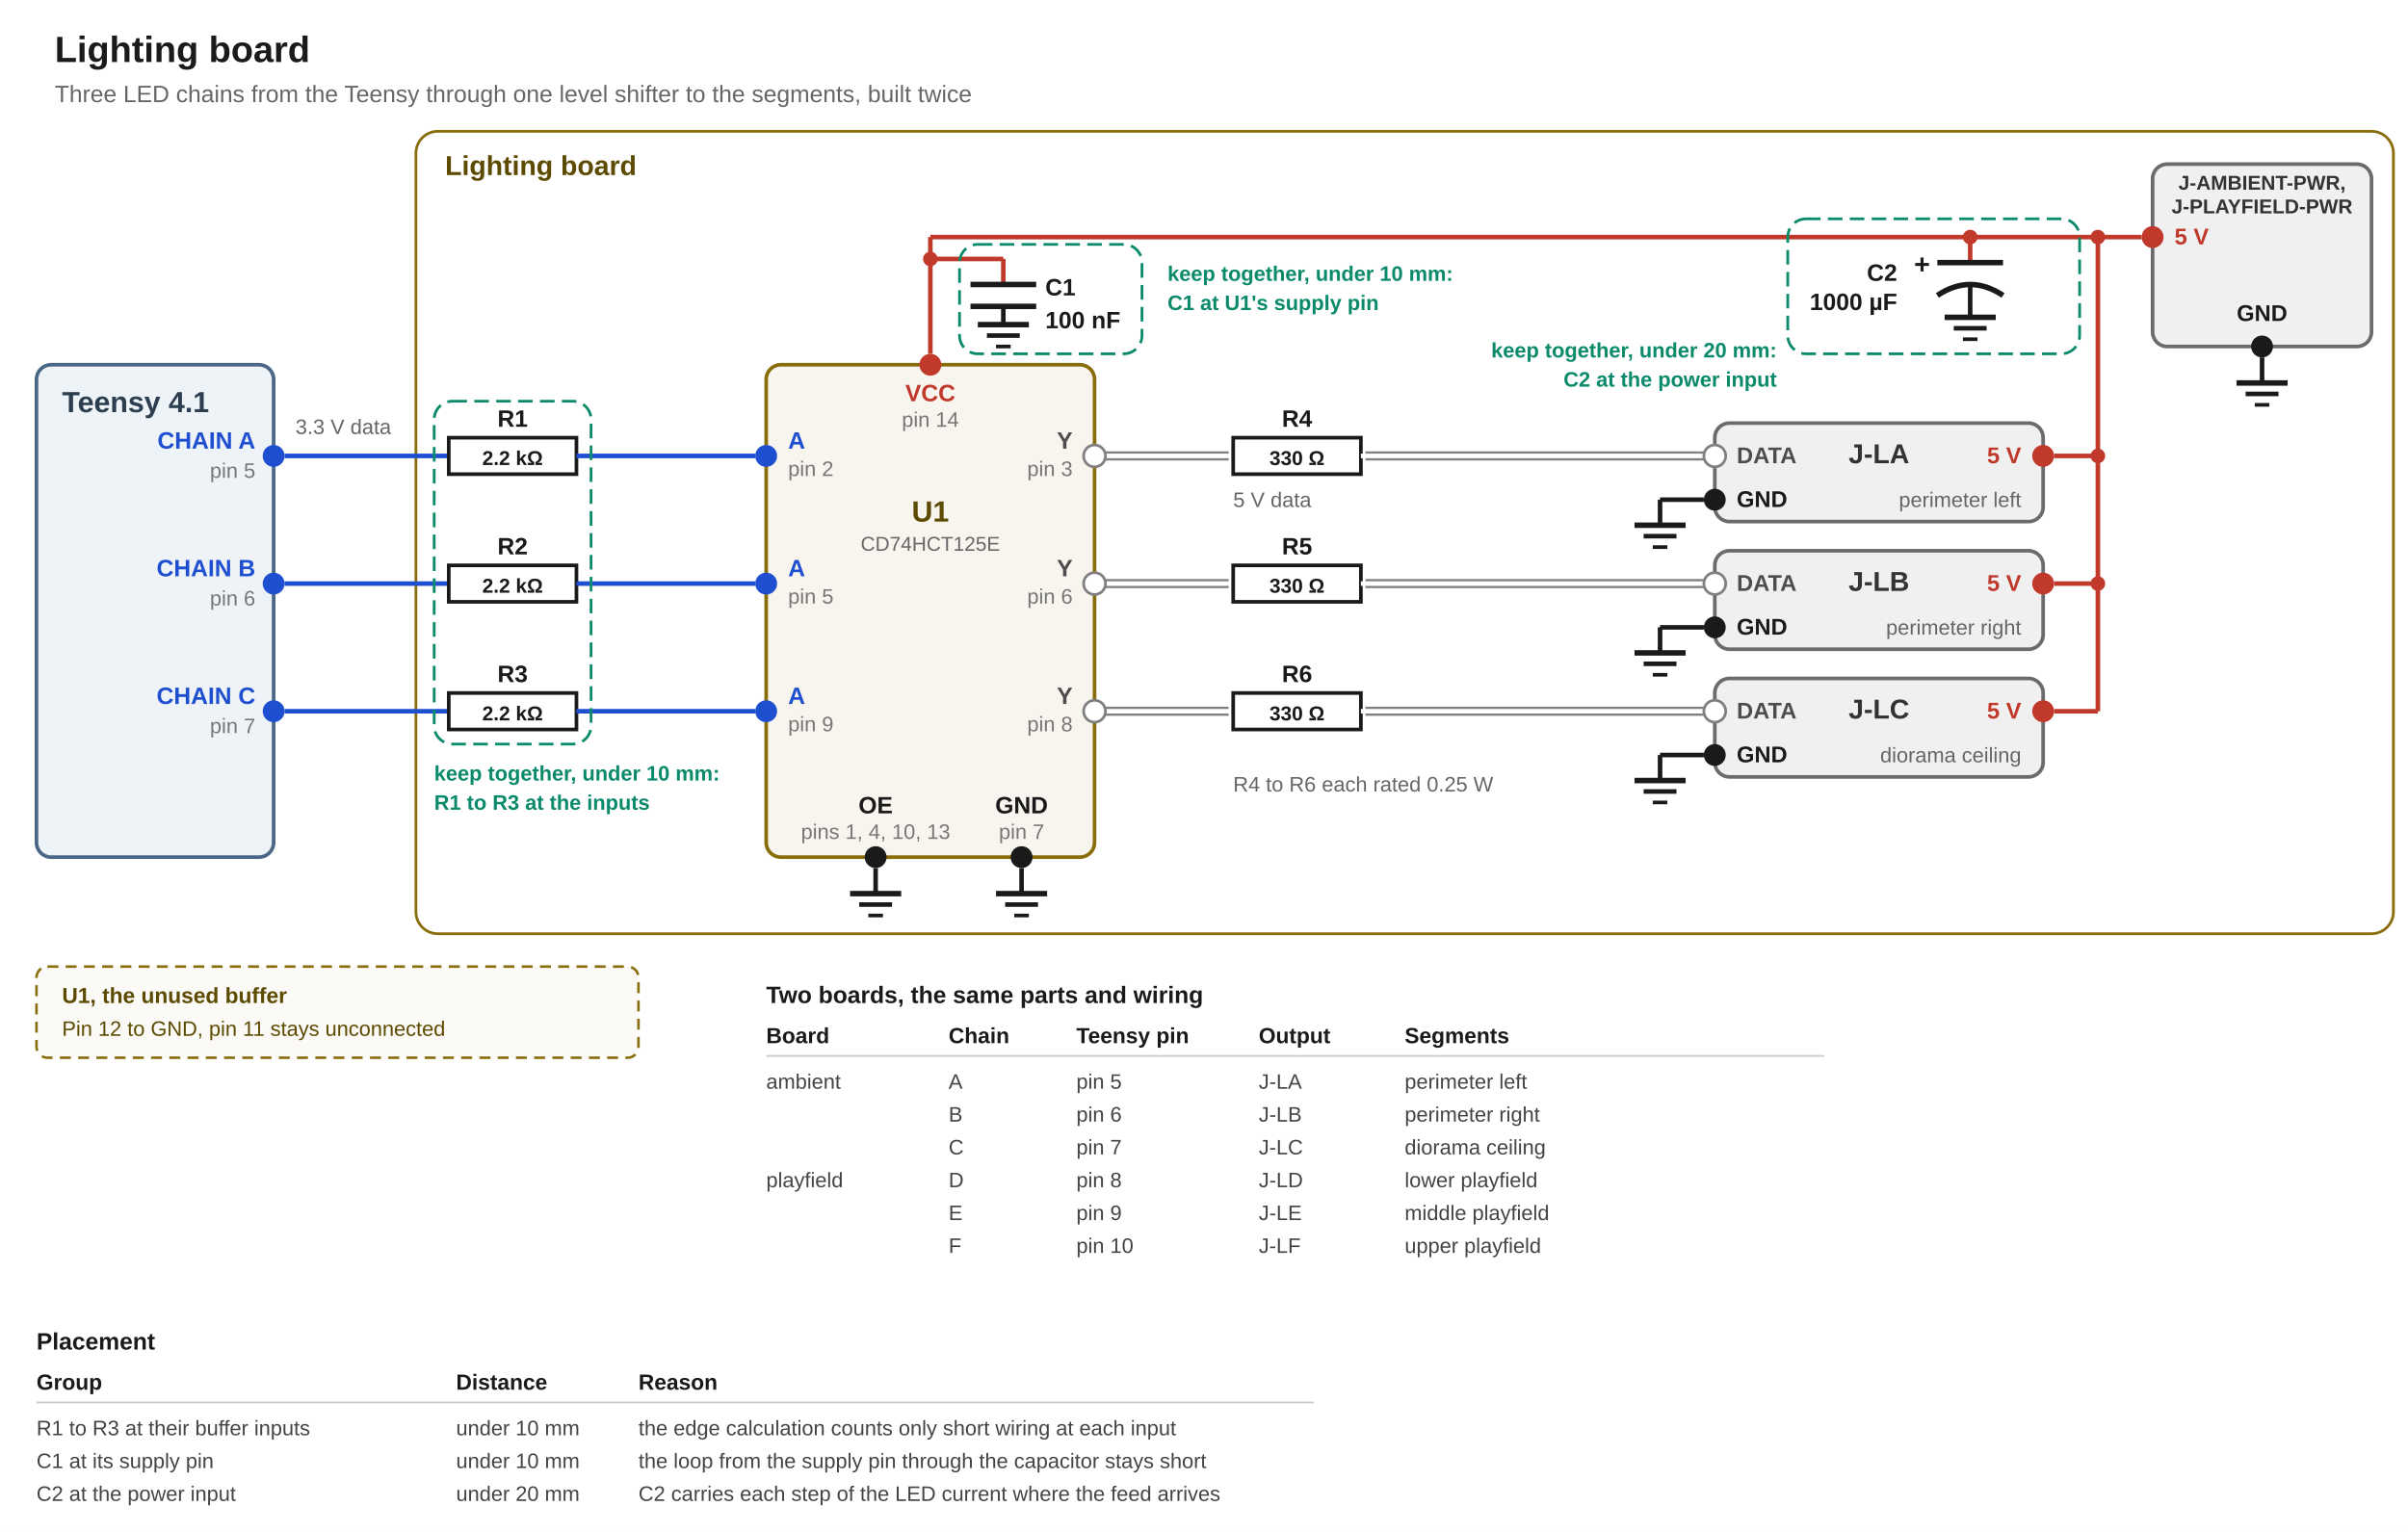
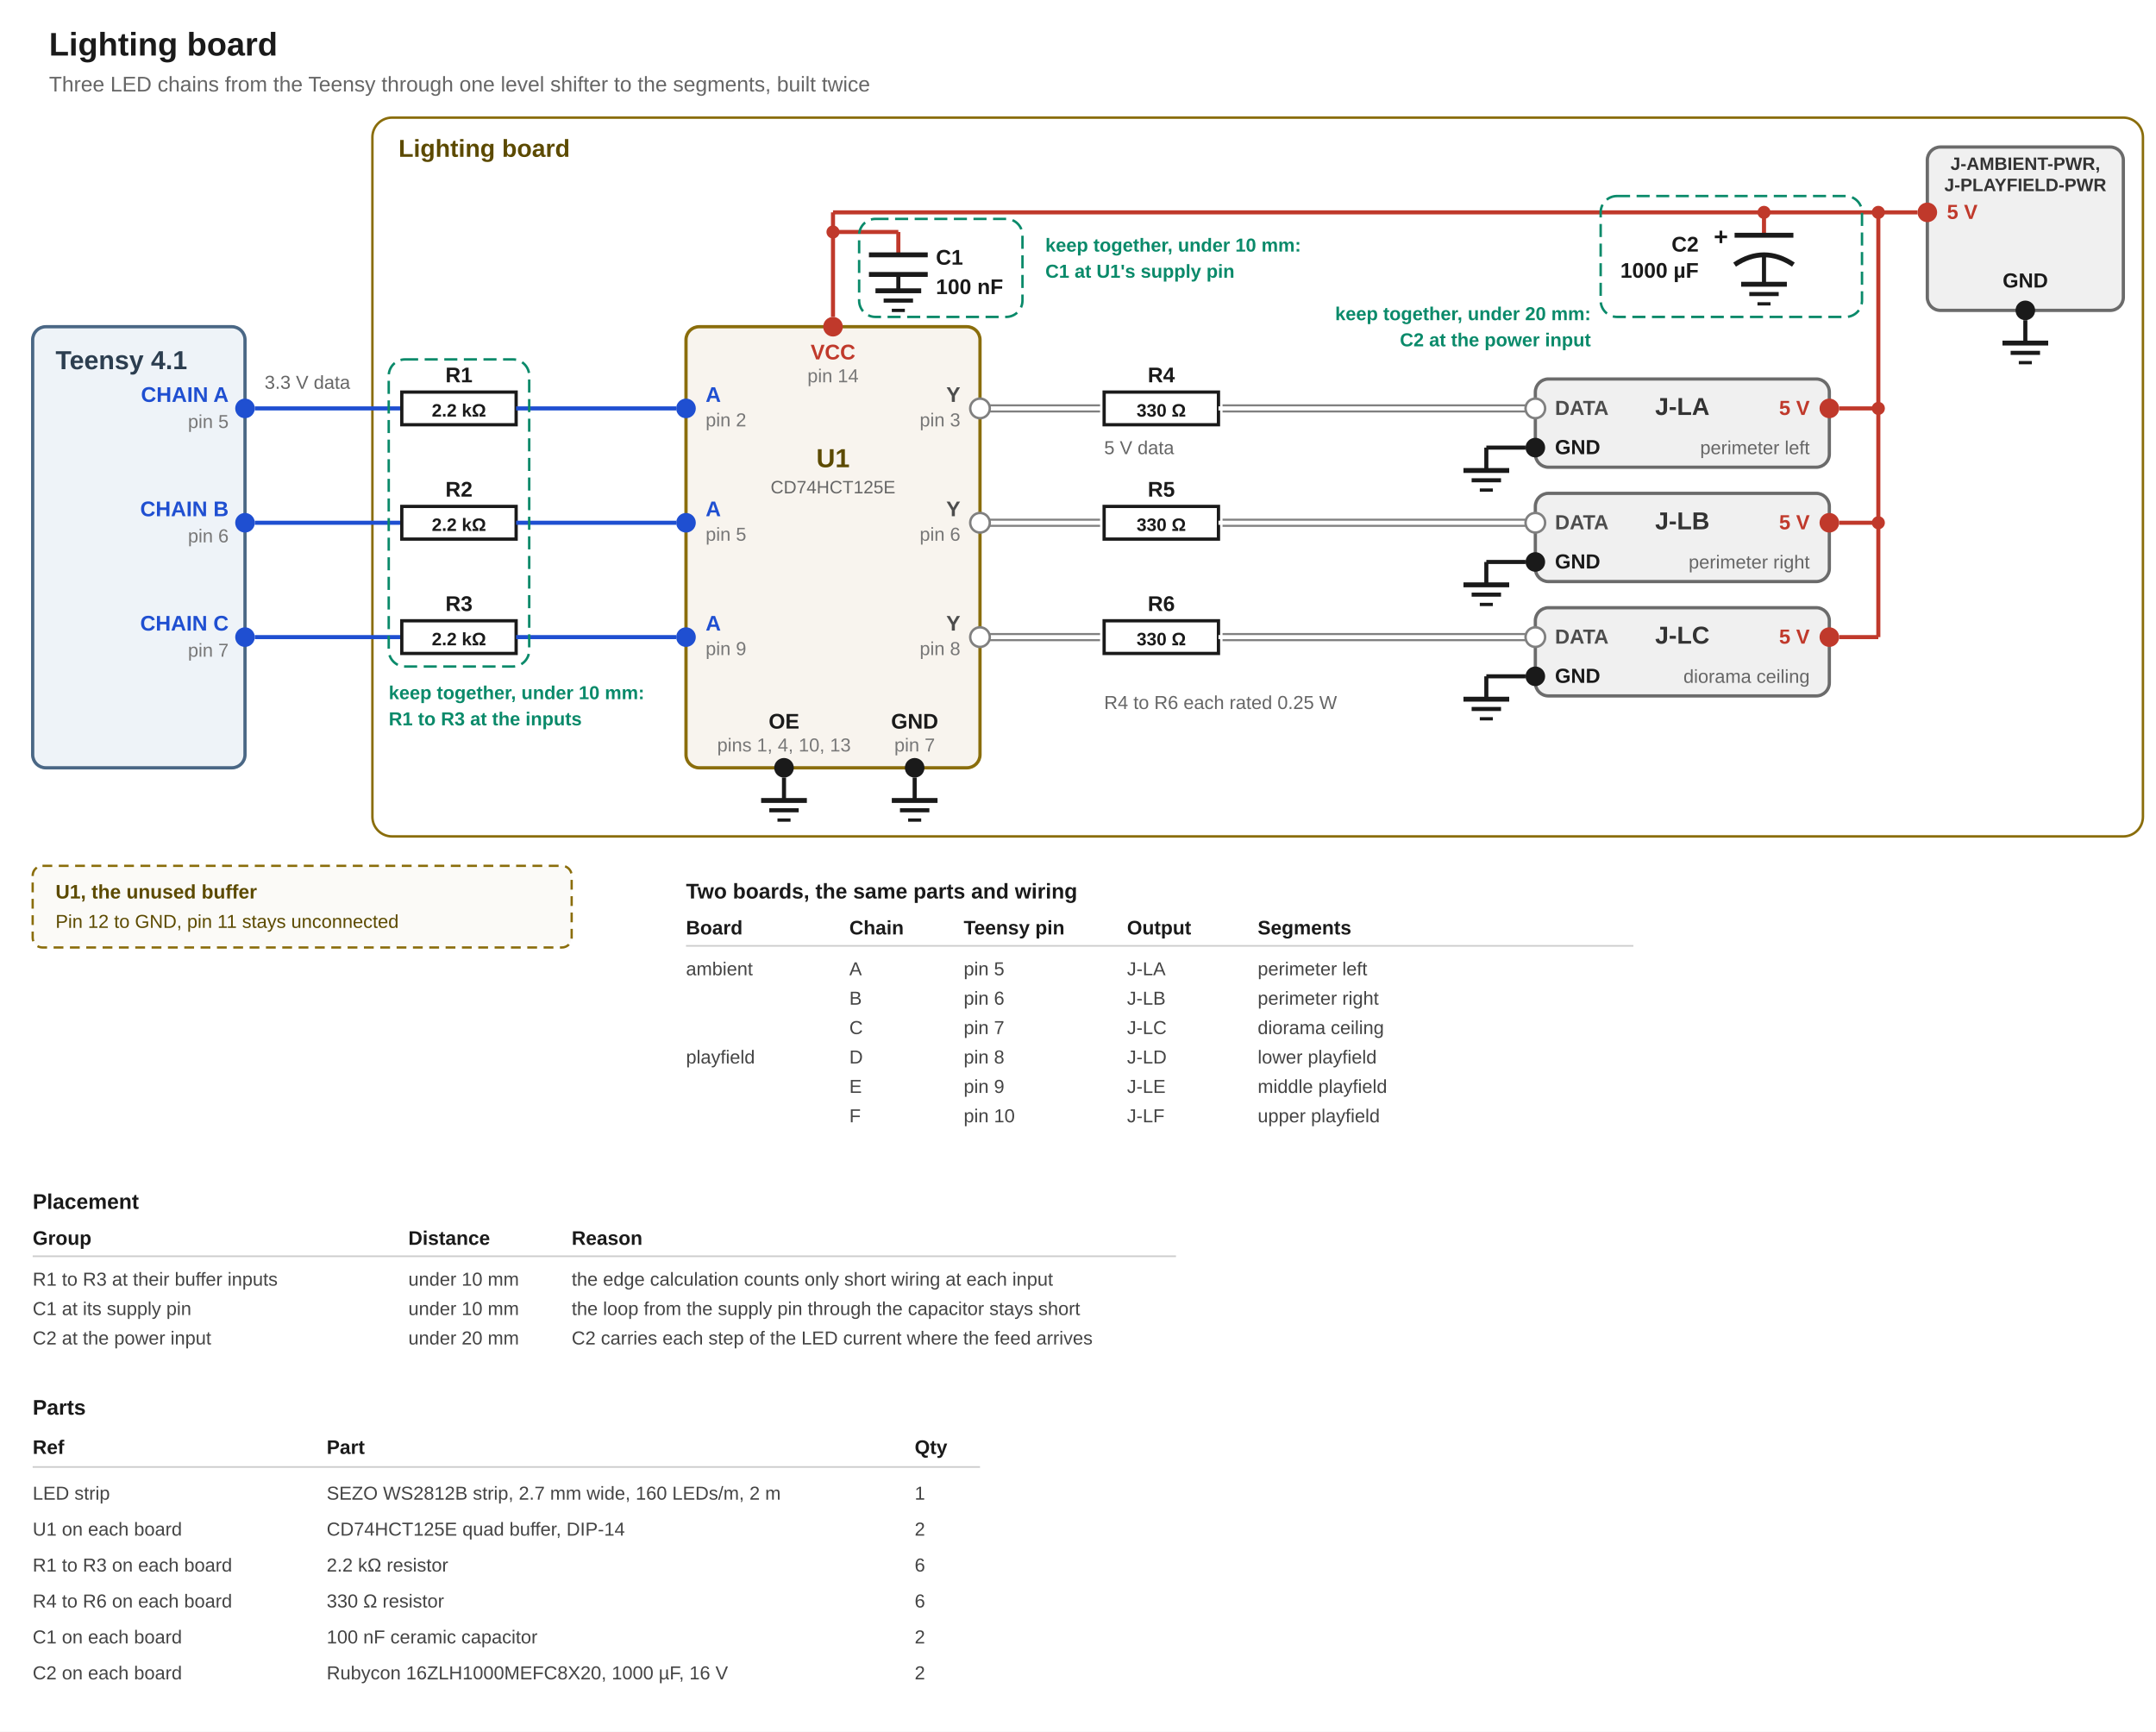
- <svg xmlns="http://www.w3.org/2000/svg" viewBox="0 0 1320 840" font-family="Segoe UI, Arial, sans-serif">
-   <rect x="0" y="0" width="1320" height="840" fill="#ffffff" />
+ <svg xmlns="http://www.w3.org/2000/svg" viewBox="0 0 1320 1060" font-family="Segoe UI, Arial, sans-serif">
+   <rect x="0" y="0" width="1320" height="1060" fill="#ffffff" />
  <text x="30" y="34" font-size="20" font-weight="700" fill="#1a1a1a">Lighting board</text>
  <text x="30" y="56" font-size="13" fill="#666">Three LED chains from the Teensy through one level shifter to the segments, built twice</text>
  <rect x="228" y="72" width="1084" height="440" rx="12" fill="none" stroke="#8a6d0b" stroke-width="1.5" />
  <text x="244" y="96" font-size="15" font-weight="700" fill="#5c4a00">Lighting board</text>
  <rect x="20" y="200" width="130" height="270" rx="8" fill="#eef3f8" stroke="#4a6785" stroke-width="2" />
  <text x="34" y="226" font-size="16" font-weight="700" fill="#2c3e50">Teensy 4.1</text>
  <rect x="420" y="200" width="180" height="270" rx="8" fill="#f8f4ee" stroke="#8a6d0b" stroke-width="2" />
  <text x="510" y="286" text-anchor="middle" font-size="16" font-weight="700" fill="#5c4a00">U1</text>
  <text x="510" y="302" text-anchor="middle" font-size="11" fill="#666">CD74HCT125E</text>
  <circle cx="510" cy="200" r="6" fill="#c0392b" />
  <text x="510" y="220" text-anchor="middle" font-size="13" font-weight="700" fill="#c0392b">VCC</text>
  <text x="510" y="234" text-anchor="middle" font-size="11.5" fill="#777">pin 14</text>
  <circle cx="480" cy="470" r="6" fill="#1a1a1a" />
  <text x="480" y="446" text-anchor="middle" font-size="13" font-weight="700" fill="#1a1a1a">OE</text>
  <text x="480" y="460" text-anchor="middle" font-size="11.5" fill="#777">pins 1, 4, 10, 13</text>
  <line x1="480" y1="476" x2="480" y2="490" stroke="#1a1a1a" stroke-width="2.5" />
  <line x1="466" y1="490" x2="494" y2="490" stroke="#1a1a1a" stroke-width="3" />
  <line x1="471" y1="496" x2="489" y2="496" stroke="#1a1a1a" stroke-width="2.5" />
  <line x1="476" y1="502" x2="484" y2="502" stroke="#1a1a1a" stroke-width="2" />
  <circle cx="560" cy="470" r="6" fill="#1a1a1a" />
  <text x="560" y="446" text-anchor="middle" font-size="13" font-weight="700" fill="#1a1a1a">GND</text>
  <text x="560" y="460" text-anchor="middle" font-size="11.5" fill="#777">pin 7</text>
  <line x1="560" y1="476" x2="560" y2="490" stroke="#1a1a1a" stroke-width="2.5" />
  <line x1="546" y1="490" x2="574" y2="490" stroke="#1a1a1a" stroke-width="3" />
  <line x1="551" y1="496" x2="569" y2="496" stroke="#1a1a1a" stroke-width="2.5" />
  <line x1="556" y1="502" x2="564" y2="502" stroke="#1a1a1a" stroke-width="2" />
  <rect x="1180" y="90" width="120" height="100" rx="8" fill="#f0f0f0" stroke="#6b6b6b" stroke-width="2" />
  <text x="1240" y="104" text-anchor="middle" font-size="11" font-weight="700" fill="#333333">J-AMBIENT-PWR,</text>
  <text x="1240" y="117" text-anchor="middle" font-size="11" font-weight="700" fill="#333333">J-PLAYFIELD-PWR</text>
  <circle cx="1180" cy="130" r="6" fill="#c0392b" />
  <text x="1192" y="134" font-size="12.5" font-weight="700" fill="#c0392b" data-fig="v_rail">5 V</text>
  <circle cx="1240" cy="190" r="6" fill="#1a1a1a" />
  <text x="1240" y="176" text-anchor="middle" font-size="12.5" font-weight="700" fill="#1a1a1a">GND</text>
  <line x1="1240" y1="196" x2="1240" y2="210" stroke="#1a1a1a" stroke-width="2.5" />
  <line x1="1226" y1="210" x2="1254" y2="210" stroke="#1a1a1a" stroke-width="3" />
  <line x1="1231" y1="216" x2="1249" y2="216" stroke="#1a1a1a" stroke-width="2.5" />
  <line x1="1236" y1="222" x2="1244" y2="222" stroke="#1a1a1a" stroke-width="2" />
  <line x1="1174" y1="130" x2="510" y2="130" stroke="#c0392b" stroke-width="2.5" />
  <line x1="510" y1="130" x2="510" y2="194" stroke="#c0392b" stroke-width="2.5" />
  <circle cx="1150" cy="130" r="4" fill="#c0392b" />
  <line x1="1150" y1="130" x2="1150" y2="390" stroke="#c0392b" stroke-width="2.5" />
  <circle cx="510" cy="142" r="4" fill="#c0392b" />
  <line x1="510" y1="142" x2="550" y2="142" stroke="#c0392b" stroke-width="2.5" />
  <line x1="550" y1="142" x2="550" y2="156" stroke="#c0392b" stroke-width="2.5" />
  <line x1="532" y1="156" x2="568" y2="156" stroke="#1a1a1a" stroke-width="3" />
  <line x1="532" y1="168" x2="568" y2="168" stroke="#1a1a1a" stroke-width="3" />
  <line x1="550" y1="168" x2="550" y2="178" stroke="#1a1a1a" stroke-width="2.5" />
  <line x1="536" y1="178" x2="564" y2="178" stroke="#1a1a1a" stroke-width="3" />
  <line x1="541" y1="184" x2="559" y2="184" stroke="#1a1a1a" stroke-width="2.5" />
  <line x1="546" y1="190" x2="554" y2="190" stroke="#1a1a1a" stroke-width="2" />
  <text x="573" y="162" font-size="13" font-weight="700" fill="#1a1a1a">C1</text>
  <text x="573" y="180" font-size="13" font-weight="700" fill="#1a1a1a" data-fig="c_bypass">100 nF</text>
  <rect x="526" y="134" width="100" height="60" rx="10" fill="none" stroke="#0a8a6a" stroke-width="1.5" stroke-dasharray="8 4" />
  <text x="640" y="154" font-size="11.5" font-weight="700" fill="#0a8a6a" data-fig="place_bypass">keep together, under 10 mm:</text>
  <text x="640" y="170" font-size="11.5" font-weight="700" fill="#0a8a6a">C1 at U1's supply pin</text>
  <circle cx="1080" cy="130" r="4" fill="#c0392b" />
  <line x1="1080" y1="130" x2="1080" y2="144" stroke="#c0392b" stroke-width="2.5" />
  <line x1="1062" y1="144" x2="1098" y2="144" stroke="#1a1a1a" stroke-width="3" />
  <path d="M 1062 162 Q 1080 150 1098 162" fill="none" stroke="#1a1a1a" stroke-width="3" />
  <text x="1058" y="150" text-anchor="end" font-size="15" font-weight="700" fill="#1a1a1a">+</text>
  <line x1="1080" y1="156" x2="1080" y2="174" stroke="#1a1a1a" stroke-width="2.5" />
  <line x1="1066" y1="174" x2="1094" y2="174" stroke="#1a1a1a" stroke-width="3" />
  <line x1="1071" y1="180" x2="1089" y2="180" stroke="#1a1a1a" stroke-width="2.5" />
  <line x1="1076" y1="186" x2="1084" y2="186" stroke="#1a1a1a" stroke-width="2" />
  <text x="1040" y="154" text-anchor="end" font-size="13" font-weight="700" fill="#1a1a1a">C2</text>
  <text x="1040" y="170" text-anchor="end" font-size="13" font-weight="700" fill="#1a1a1a" data-fig="c_one">1000 µF</text>
  <rect x="980" y="120" width="160" height="74" rx="10" fill="none" stroke="#0a8a6a" stroke-width="1.5" stroke-dasharray="8 4" />
  <text x="974" y="196" text-anchor="end" font-size="11.5" font-weight="700" fill="#0a8a6a" data-fig="place_bulk">keep together, under 20 mm:</text>
  <text x="974" y="212" text-anchor="end" font-size="11.5" font-weight="700" fill="#0a8a6a">C2 at the power input</text>
  <circle cx="150" cy="250" r="6" fill="#1f4fd1" />
  <text x="140" y="246" text-anchor="end" font-size="13" font-weight="700" fill="#1f4fd1">CHAIN A</text>
  <text x="140" y="262" text-anchor="end" font-size="11.5" fill="#777" data-pin="LED chain A">pin 5</text>
  <line x1="156" y1="250" x2="246" y2="250" stroke="#1f4fd1" stroke-width="2.5" />
  <rect x="246" y="240" width="70" height="20" fill="#fff" stroke="#1a1a1a" stroke-width="2" />
  <text x="281" y="234" text-anchor="middle" font-size="13" font-weight="700" fill="#1a1a1a">R1</text>
  <text x="281" y="255" text-anchor="middle" font-size="11" font-weight="700" fill="#1a1a1a" data-fig="r_in">2.2 kΩ</text>
  <line x1="316" y1="250" x2="414" y2="250" stroke="#1f4fd1" stroke-width="2.5" />
  <circle cx="420" cy="250" r="6" fill="#1f4fd1" />
  <text x="432" y="246" font-size="13" font-weight="700" fill="#1f4fd1">A</text>
  <text x="432" y="261" font-size="11.5" fill="#777">pin 2</text>
  <text x="588" y="246" text-anchor="end" font-size="13" font-weight="700" fill="#4d4d4d">Y</text>
  <text x="588" y="261" text-anchor="end" font-size="11.5" fill="#777">pin 3</text>
  <line x1="606" y1="250" x2="673.5" y2="250" stroke="#808080" stroke-width="5" />
  <line x1="606" y1="250" x2="676" y2="250" stroke="#ffffff" stroke-width="2.5" />
  <rect x="676" y="240" width="70" height="20" fill="#fff" stroke="#1a1a1a" stroke-width="2" />
  <text x="711" y="234" text-anchor="middle" font-size="13" font-weight="700" fill="#1a1a1a">R4</text>
  <text x="711" y="255" text-anchor="middle" font-size="11" font-weight="700" fill="#1a1a1a" data-fig="r_out">330 Ω</text>
  <line x1="748.5" y1="250" x2="934" y2="250" stroke="#808080" stroke-width="5" />
  <line x1="746" y1="250" x2="934" y2="250" stroke="#ffffff" stroke-width="2.5" />
  <rect x="940" y="232" width="180" height="54" rx="8" fill="#f0f0f0" stroke="#6b6b6b" stroke-width="2" />
  <text x="952" y="254" font-size="12.5" font-weight="700" fill="#4d4d4d">DATA</text>
  <circle cx="940" cy="274" r="6" fill="#1a1a1a" />
  <text x="952" y="278" font-size="12.5" font-weight="700" fill="#1a1a1a">GND</text>
  <text x="1030" y="254" text-anchor="middle" font-size="15" font-weight="700" fill="#333333">J-LA</text>
  <circle cx="1120" cy="250" r="6" fill="#c0392b" />
  <text x="1108" y="254" text-anchor="end" font-size="12.5" font-weight="700" fill="#c0392b" data-fig="v_rail">5 V</text>
  <line x1="1126" y1="250" x2="1150" y2="250" stroke="#c0392b" stroke-width="2.5" />
  <circle cx="1150" cy="250" r="4" fill="#c0392b" />
  <text x="1108" y="278" text-anchor="end" font-size="11.5" fill="#666">perimeter left</text>
  <line x1="934" y1="274" x2="910" y2="274" stroke="#1a1a1a" stroke-width="2.5" />
  <line x1="910" y1="274" x2="910" y2="288" stroke="#1a1a1a" stroke-width="2.5" />
  <line x1="896" y1="288" x2="924" y2="288" stroke="#1a1a1a" stroke-width="3" />
  <line x1="901" y1="294" x2="919" y2="294" stroke="#1a1a1a" stroke-width="2.5" />
  <line x1="906" y1="300" x2="914" y2="300" stroke="#1a1a1a" stroke-width="2" />
  <circle cx="150" cy="320" r="6" fill="#1f4fd1" />
  <text x="140" y="316" text-anchor="end" font-size="13" font-weight="700" fill="#1f4fd1">CHAIN B</text>
  <text x="140" y="332" text-anchor="end" font-size="11.5" fill="#777" data-pin="LED chain B">pin 6</text>
  <line x1="156" y1="320" x2="246" y2="320" stroke="#1f4fd1" stroke-width="2.5" />
  <rect x="246" y="310" width="70" height="20" fill="#fff" stroke="#1a1a1a" stroke-width="2" />
  <text x="281" y="304" text-anchor="middle" font-size="13" font-weight="700" fill="#1a1a1a">R2</text>
  <text x="281" y="325" text-anchor="middle" font-size="11" font-weight="700" fill="#1a1a1a" data-fig="r_in">2.2 kΩ</text>
  <line x1="316" y1="320" x2="414" y2="320" stroke="#1f4fd1" stroke-width="2.5" />
  <circle cx="420" cy="320" r="6" fill="#1f4fd1" />
  <text x="432" y="316" font-size="13" font-weight="700" fill="#1f4fd1">A</text>
  <text x="432" y="331" font-size="11.5" fill="#777">pin 5</text>
  <text x="588" y="316" text-anchor="end" font-size="13" font-weight="700" fill="#4d4d4d">Y</text>
  <text x="588" y="331" text-anchor="end" font-size="11.5" fill="#777">pin 6</text>
  <line x1="606" y1="320" x2="673.5" y2="320" stroke="#808080" stroke-width="5" />
  <line x1="606" y1="320" x2="676" y2="320" stroke="#ffffff" stroke-width="2.5" />
  <rect x="676" y="310" width="70" height="20" fill="#fff" stroke="#1a1a1a" stroke-width="2" />
  <text x="711" y="304" text-anchor="middle" font-size="13" font-weight="700" fill="#1a1a1a">R5</text>
  <text x="711" y="325" text-anchor="middle" font-size="11" font-weight="700" fill="#1a1a1a" data-fig="r_out">330 Ω</text>
  <line x1="748.5" y1="320" x2="934" y2="320" stroke="#808080" stroke-width="5" />
  <line x1="746" y1="320" x2="934" y2="320" stroke="#ffffff" stroke-width="2.5" />
  <rect x="940" y="302" width="180" height="54" rx="8" fill="#f0f0f0" stroke="#6b6b6b" stroke-width="2" />
  <text x="952" y="324" font-size="12.5" font-weight="700" fill="#4d4d4d">DATA</text>
  <circle cx="940" cy="344" r="6" fill="#1a1a1a" />
  <text x="952" y="348" font-size="12.5" font-weight="700" fill="#1a1a1a">GND</text>
  <text x="1030" y="324" text-anchor="middle" font-size="15" font-weight="700" fill="#333333">J-LB</text>
  <circle cx="1120" cy="320" r="6" fill="#c0392b" />
  <text x="1108" y="324" text-anchor="end" font-size="12.5" font-weight="700" fill="#c0392b" data-fig="v_rail">5 V</text>
  <line x1="1126" y1="320" x2="1150" y2="320" stroke="#c0392b" stroke-width="2.5" />
  <circle cx="1150" cy="320" r="4" fill="#c0392b" />
  <text x="1108" y="348" text-anchor="end" font-size="11.5" fill="#666">perimeter right</text>
  <line x1="934" y1="344" x2="910" y2="344" stroke="#1a1a1a" stroke-width="2.5" />
  <line x1="910" y1="344" x2="910" y2="358" stroke="#1a1a1a" stroke-width="2.5" />
  <line x1="896" y1="358" x2="924" y2="358" stroke="#1a1a1a" stroke-width="3" />
  <line x1="901" y1="364" x2="919" y2="364" stroke="#1a1a1a" stroke-width="2.5" />
  <line x1="906" y1="370" x2="914" y2="370" stroke="#1a1a1a" stroke-width="2" />
  <circle cx="150" cy="390" r="6" fill="#1f4fd1" />
  <text x="140" y="386" text-anchor="end" font-size="13" font-weight="700" fill="#1f4fd1">CHAIN C</text>
  <text x="140" y="402" text-anchor="end" font-size="11.5" fill="#777" data-pin="LED chain C">pin 7</text>
  <line x1="156" y1="390" x2="246" y2="390" stroke="#1f4fd1" stroke-width="2.5" />
  <rect x="246" y="380" width="70" height="20" fill="#fff" stroke="#1a1a1a" stroke-width="2" />
  <text x="281" y="374" text-anchor="middle" font-size="13" font-weight="700" fill="#1a1a1a">R3</text>
  <text x="281" y="395" text-anchor="middle" font-size="11" font-weight="700" fill="#1a1a1a" data-fig="r_in">2.2 kΩ</text>
  <line x1="316" y1="390" x2="414" y2="390" stroke="#1f4fd1" stroke-width="2.5" />
  <circle cx="420" cy="390" r="6" fill="#1f4fd1" />
  <text x="432" y="386" font-size="13" font-weight="700" fill="#1f4fd1">A</text>
  <text x="432" y="401" font-size="11.5" fill="#777">pin 9</text>
  <text x="588" y="386" text-anchor="end" font-size="13" font-weight="700" fill="#4d4d4d">Y</text>
  <text x="588" y="401" text-anchor="end" font-size="11.5" fill="#777">pin 8</text>
  <line x1="606" y1="390" x2="673.5" y2="390" stroke="#808080" stroke-width="5" />
  <line x1="606" y1="390" x2="676" y2="390" stroke="#ffffff" stroke-width="2.5" />
  <rect x="676" y="380" width="70" height="20" fill="#fff" stroke="#1a1a1a" stroke-width="2" />
  <text x="711" y="374" text-anchor="middle" font-size="13" font-weight="700" fill="#1a1a1a">R6</text>
  <text x="711" y="395" text-anchor="middle" font-size="11" font-weight="700" fill="#1a1a1a" data-fig="r_out">330 Ω</text>
  <line x1="748.5" y1="390" x2="934" y2="390" stroke="#808080" stroke-width="5" />
  <line x1="746" y1="390" x2="934" y2="390" stroke="#ffffff" stroke-width="2.5" />
  <rect x="940" y="372" width="180" height="54" rx="8" fill="#f0f0f0" stroke="#6b6b6b" stroke-width="2" />
  <text x="952" y="394" font-size="12.5" font-weight="700" fill="#4d4d4d">DATA</text>
  <circle cx="940" cy="414" r="6" fill="#1a1a1a" />
  <text x="952" y="418" font-size="12.5" font-weight="700" fill="#1a1a1a">GND</text>
  <text x="1030" y="394" text-anchor="middle" font-size="15" font-weight="700" fill="#333333">J-LC</text>
  <circle cx="1120" cy="390" r="6" fill="#c0392b" />
  <text x="1108" y="394" text-anchor="end" font-size="12.5" font-weight="700" fill="#c0392b" data-fig="v_rail">5 V</text>
  <line x1="1126" y1="390" x2="1150" y2="390" stroke="#c0392b" stroke-width="2.5" />
  <text x="1108" y="418" text-anchor="end" font-size="11.5" fill="#666">diorama ceiling</text>
  <line x1="934" y1="414" x2="910" y2="414" stroke="#1a1a1a" stroke-width="2.5" />
  <line x1="910" y1="414" x2="910" y2="428" stroke="#1a1a1a" stroke-width="2.5" />
  <line x1="896" y1="428" x2="924" y2="428" stroke="#1a1a1a" stroke-width="3" />
  <line x1="901" y1="434" x2="919" y2="434" stroke="#1a1a1a" stroke-width="2.5" />
  <line x1="906" y1="440" x2="914" y2="440" stroke="#1a1a1a" stroke-width="2" />
  <text x="162" y="238" font-size="11.5" fill="#666" data-fig="v_3v3">3.3 V data</text>
  <text x="676" y="278" font-size="11.5" fill="#666" data-fig="v_rail">5 V data</text>
  <text x="676" y="434" font-size="11.5" fill="#666" data-fig="p_kit">R4 to R6 each rated 0.25 W</text>
  <rect x="238" y="220" width="86" height="188" rx="10" fill="none" stroke="#0a8a6a" stroke-width="1.5" stroke-dasharray="8 4" />
  <text x="238" y="428" font-size="11.5" font-weight="700" fill="#0a8a6a" data-fig="place_in">keep together, under 10 mm:</text>
  <text x="238" y="444" font-size="11.5" font-weight="700" fill="#0a8a6a">R1 to R3 at the inputs</text>
  <rect x="20" y="530" width="330" height="50" rx="6" fill="#fbfaf7" stroke="#8a6d0b" stroke-width="1.4" stroke-dasharray="6 4" />
  <text x="34" y="550" font-size="12" font-weight="700" fill="#5c4a00">U1, the unused buffer</text>
  <text x="34" y="568" font-size="11.5" fill="#5c4a00">Pin 12 to GND, pin 11 stays unconnected</text>
  <text x="420" y="550" font-size="13" font-weight="700" fill="#1a1a1a">Two boards, the same parts and wiring</text>
  <text x="420" y="572" font-size="12" font-weight="700" fill="#1a1a1a">Board</text>
  <text x="520" y="572" font-size="12" font-weight="700" fill="#1a1a1a">Chain</text>
  <text x="590" y="572" font-size="12" font-weight="700" fill="#1a1a1a">Teensy pin</text>
  <text x="690" y="572" font-size="12" font-weight="700" fill="#1a1a1a">Output</text>
  <text x="770" y="572" font-size="12" font-weight="700" fill="#1a1a1a">Segments</text>
  <line x1="420" y1="579" x2="1000" y2="579" stroke="#ccc" stroke-width="1" />
  <text x="420" y="597" font-size="11.5" fill="#444">ambient</text>
  <text x="520" y="597" font-size="11.5" fill="#444">A</text>
  <text x="590" y="597" font-size="11.5" fill="#444" data-pin="LED chain A">pin 5</text>
  <text x="690" y="597" font-size="11.5" fill="#444">J-LA</text>
  <text x="770" y="597" font-size="11.5" fill="#444">perimeter left</text>
  <text x="520" y="615" font-size="11.5" fill="#444">B</text>
  <text x="590" y="615" font-size="11.5" fill="#444" data-pin="LED chain B">pin 6</text>
  <text x="690" y="615" font-size="11.5" fill="#444">J-LB</text>
  <text x="770" y="615" font-size="11.5" fill="#444">perimeter right</text>
  <text x="520" y="633" font-size="11.5" fill="#444">C</text>
  <text x="590" y="633" font-size="11.5" fill="#444" data-pin="LED chain C">pin 7</text>
  <text x="690" y="633" font-size="11.5" fill="#444">J-LC</text>
  <text x="770" y="633" font-size="11.5" fill="#444">diorama ceiling</text>
  <text x="420" y="651" font-size="11.5" fill="#444">playfield</text>
  <text x="520" y="651" font-size="11.5" fill="#444">D</text>
  <text x="590" y="651" font-size="11.5" fill="#444" data-pin="LED chain D">pin 8</text>
  <text x="690" y="651" font-size="11.5" fill="#444">J-LD</text>
  <text x="770" y="651" font-size="11.5" fill="#444">lower playfield</text>
  <text x="520" y="669" font-size="11.5" fill="#444">E</text>
  <text x="590" y="669" font-size="11.5" fill="#444" data-pin="LED chain E">pin 9</text>
  <text x="690" y="669" font-size="11.5" fill="#444">J-LE</text>
  <text x="770" y="669" font-size="11.5" fill="#444">middle playfield</text>
  <text x="520" y="687" font-size="11.5" fill="#444">F</text>
  <text x="590" y="687" font-size="11.5" fill="#444" data-pin="LED chain F">pin 10</text>
  <text x="690" y="687" font-size="11.5" fill="#444">J-LF</text>
  <text x="770" y="687" font-size="11.5" fill="#444">upper playfield</text>
  <text x="20" y="740" font-size="13" font-weight="700" fill="#1a1a1a">Placement</text>
  <text x="20" y="762" font-size="12" font-weight="700" fill="#1a1a1a">Group</text>
  <text x="250" y="762" font-size="12" font-weight="700" fill="#1a1a1a">Distance</text>
  <text x="350" y="762" font-size="12" font-weight="700" fill="#1a1a1a">Reason</text>
  <line x1="20" y1="769" x2="720" y2="769" stroke="#ccc" stroke-width="1" />
  <text x="20" y="787" font-size="11.5" fill="#444">R1 to R3 at their buffer inputs</text>
  <text x="250" y="787" font-size="11.5" fill="#444" data-fig="place_in">under 10 mm</text>
  <text x="350" y="787" font-size="11.5" fill="#444">the edge calculation counts only short wiring at each input</text>
  <text x="20" y="805" font-size="11.5" fill="#444">C1 at its supply pin</text>
  <text x="250" y="805" font-size="11.5" fill="#444" data-fig="place_bypass">under 10 mm</text>
  <text x="350" y="805" font-size="11.5" fill="#444">the loop from the supply pin through the capacitor stays short</text>
  <text x="20" y="823" font-size="11.5" fill="#444">C2 at the power input</text>
  <text x="250" y="823" font-size="11.5" fill="#444" data-fig="place_bulk">under 20 mm</text>
  <text x="350" y="823" font-size="11.5" fill="#444">C2 carries each step of the LED current where the feed arrives</text>
+   <text x="20" y="866" font-size="13" font-weight="700" fill="#1a1a1a">Parts</text>
+   <text x="20" y="890" font-size="12" font-weight="700" fill="#1a1a1a">Ref</text>
+   <text x="200" y="890" font-size="12" font-weight="700" fill="#1a1a1a">Part</text>
+   <text x="560" y="890" font-size="12" font-weight="700" fill="#1a1a1a">Qty</text>
+   <line x1="20" y1="898" x2="600" y2="898" stroke="#ccc" stroke-width="1" />
+   <text x="20" y="918" font-size="11.5" fill="#444">LED strip</text>
+   <text x="200" y="918" font-size="11.5" fill="#444" data-fig="strip_width strip_len">SEZO WS2812B strip, 2.7 mm wide, 160 LEDs/m, 2 m</text>
+   <text x="560" y="918" font-size="11.5" fill="#444">1</text>
+   <text x="20" y="940" font-size="11.5" fill="#444">U1 on each board</text>
+   <text x="200" y="940" font-size="11.5" fill="#444">CD74HCT125E quad buffer, DIP-14</text>
+   <text x="560" y="940" font-size="11.5" fill="#444">2</text>
+   <text x="20" y="962" font-size="11.5" fill="#444">R1 to R3 on each board</text>
+   <text x="200" y="962" font-size="11.5" fill="#444" data-fig="r_in">2.2 kΩ resistor</text>
+   <text x="560" y="962" font-size="11.5" fill="#444">6</text>
+   <text x="20" y="984" font-size="11.5" fill="#444">R4 to R6 on each board</text>
+   <text x="200" y="984" font-size="11.5" fill="#444" data-fig="r_out">330 Ω resistor</text>
+   <text x="560" y="984" font-size="11.5" fill="#444">6</text>
+   <text x="20" y="1006" font-size="11.5" fill="#444">C1 on each board</text>
+   <text x="200" y="1006" font-size="11.5" fill="#444" data-fig="c_bypass">100 nF ceramic capacitor</text>
+   <text x="560" y="1006" font-size="11.5" fill="#444">2</text>
+   <text x="20" y="1028" font-size="11.5" fill="#444">C2 on each board</text>
+   <text x="200" y="1028" font-size="11.5" fill="#444" data-fig="c_one">Rubycon 16ZLH1000MEFC8X20, 1000 µF, 16 V</text>
+   <text x="560" y="1028" font-size="11.5" fill="#444">2</text>
  <circle cx="600" cy="250" r="6" fill="#ffffff" stroke="#808080" stroke-width="1.5" />
  <circle cx="940" cy="250" r="6" fill="#ffffff" stroke="#808080" stroke-width="1.5" />
  <circle cx="600" cy="320" r="6" fill="#ffffff" stroke="#808080" stroke-width="1.5" />
  <circle cx="940" cy="320" r="6" fill="#ffffff" stroke="#808080" stroke-width="1.5" />
  <circle cx="600" cy="390" r="6" fill="#ffffff" stroke="#808080" stroke-width="1.5" />
  <circle cx="940" cy="390" r="6" fill="#ffffff" stroke="#808080" stroke-width="1.5" />
</svg>
